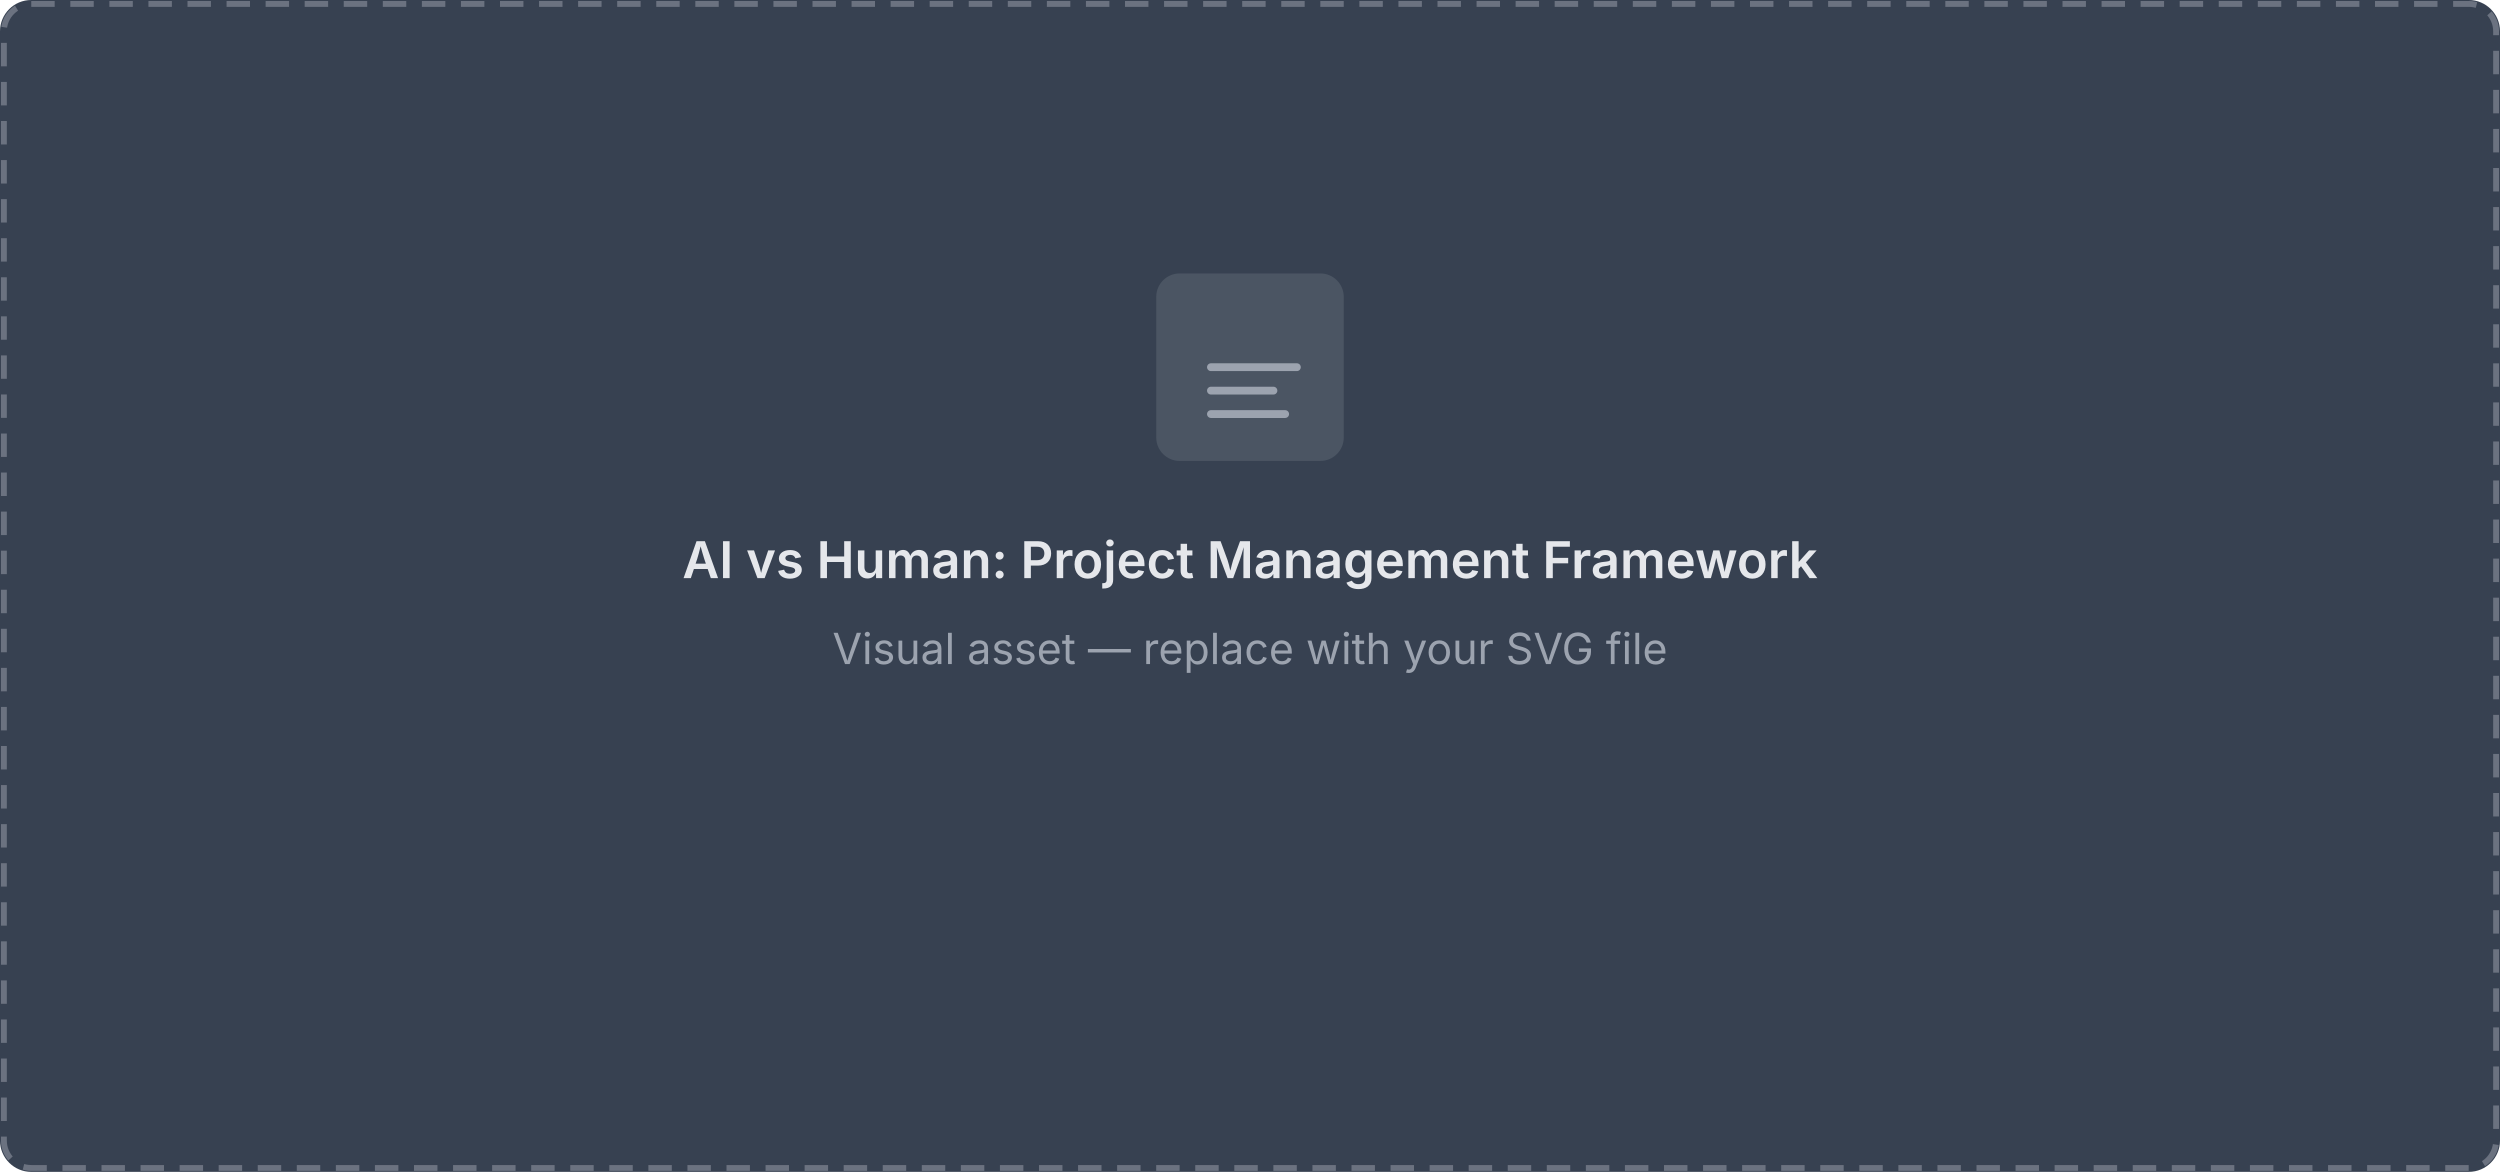
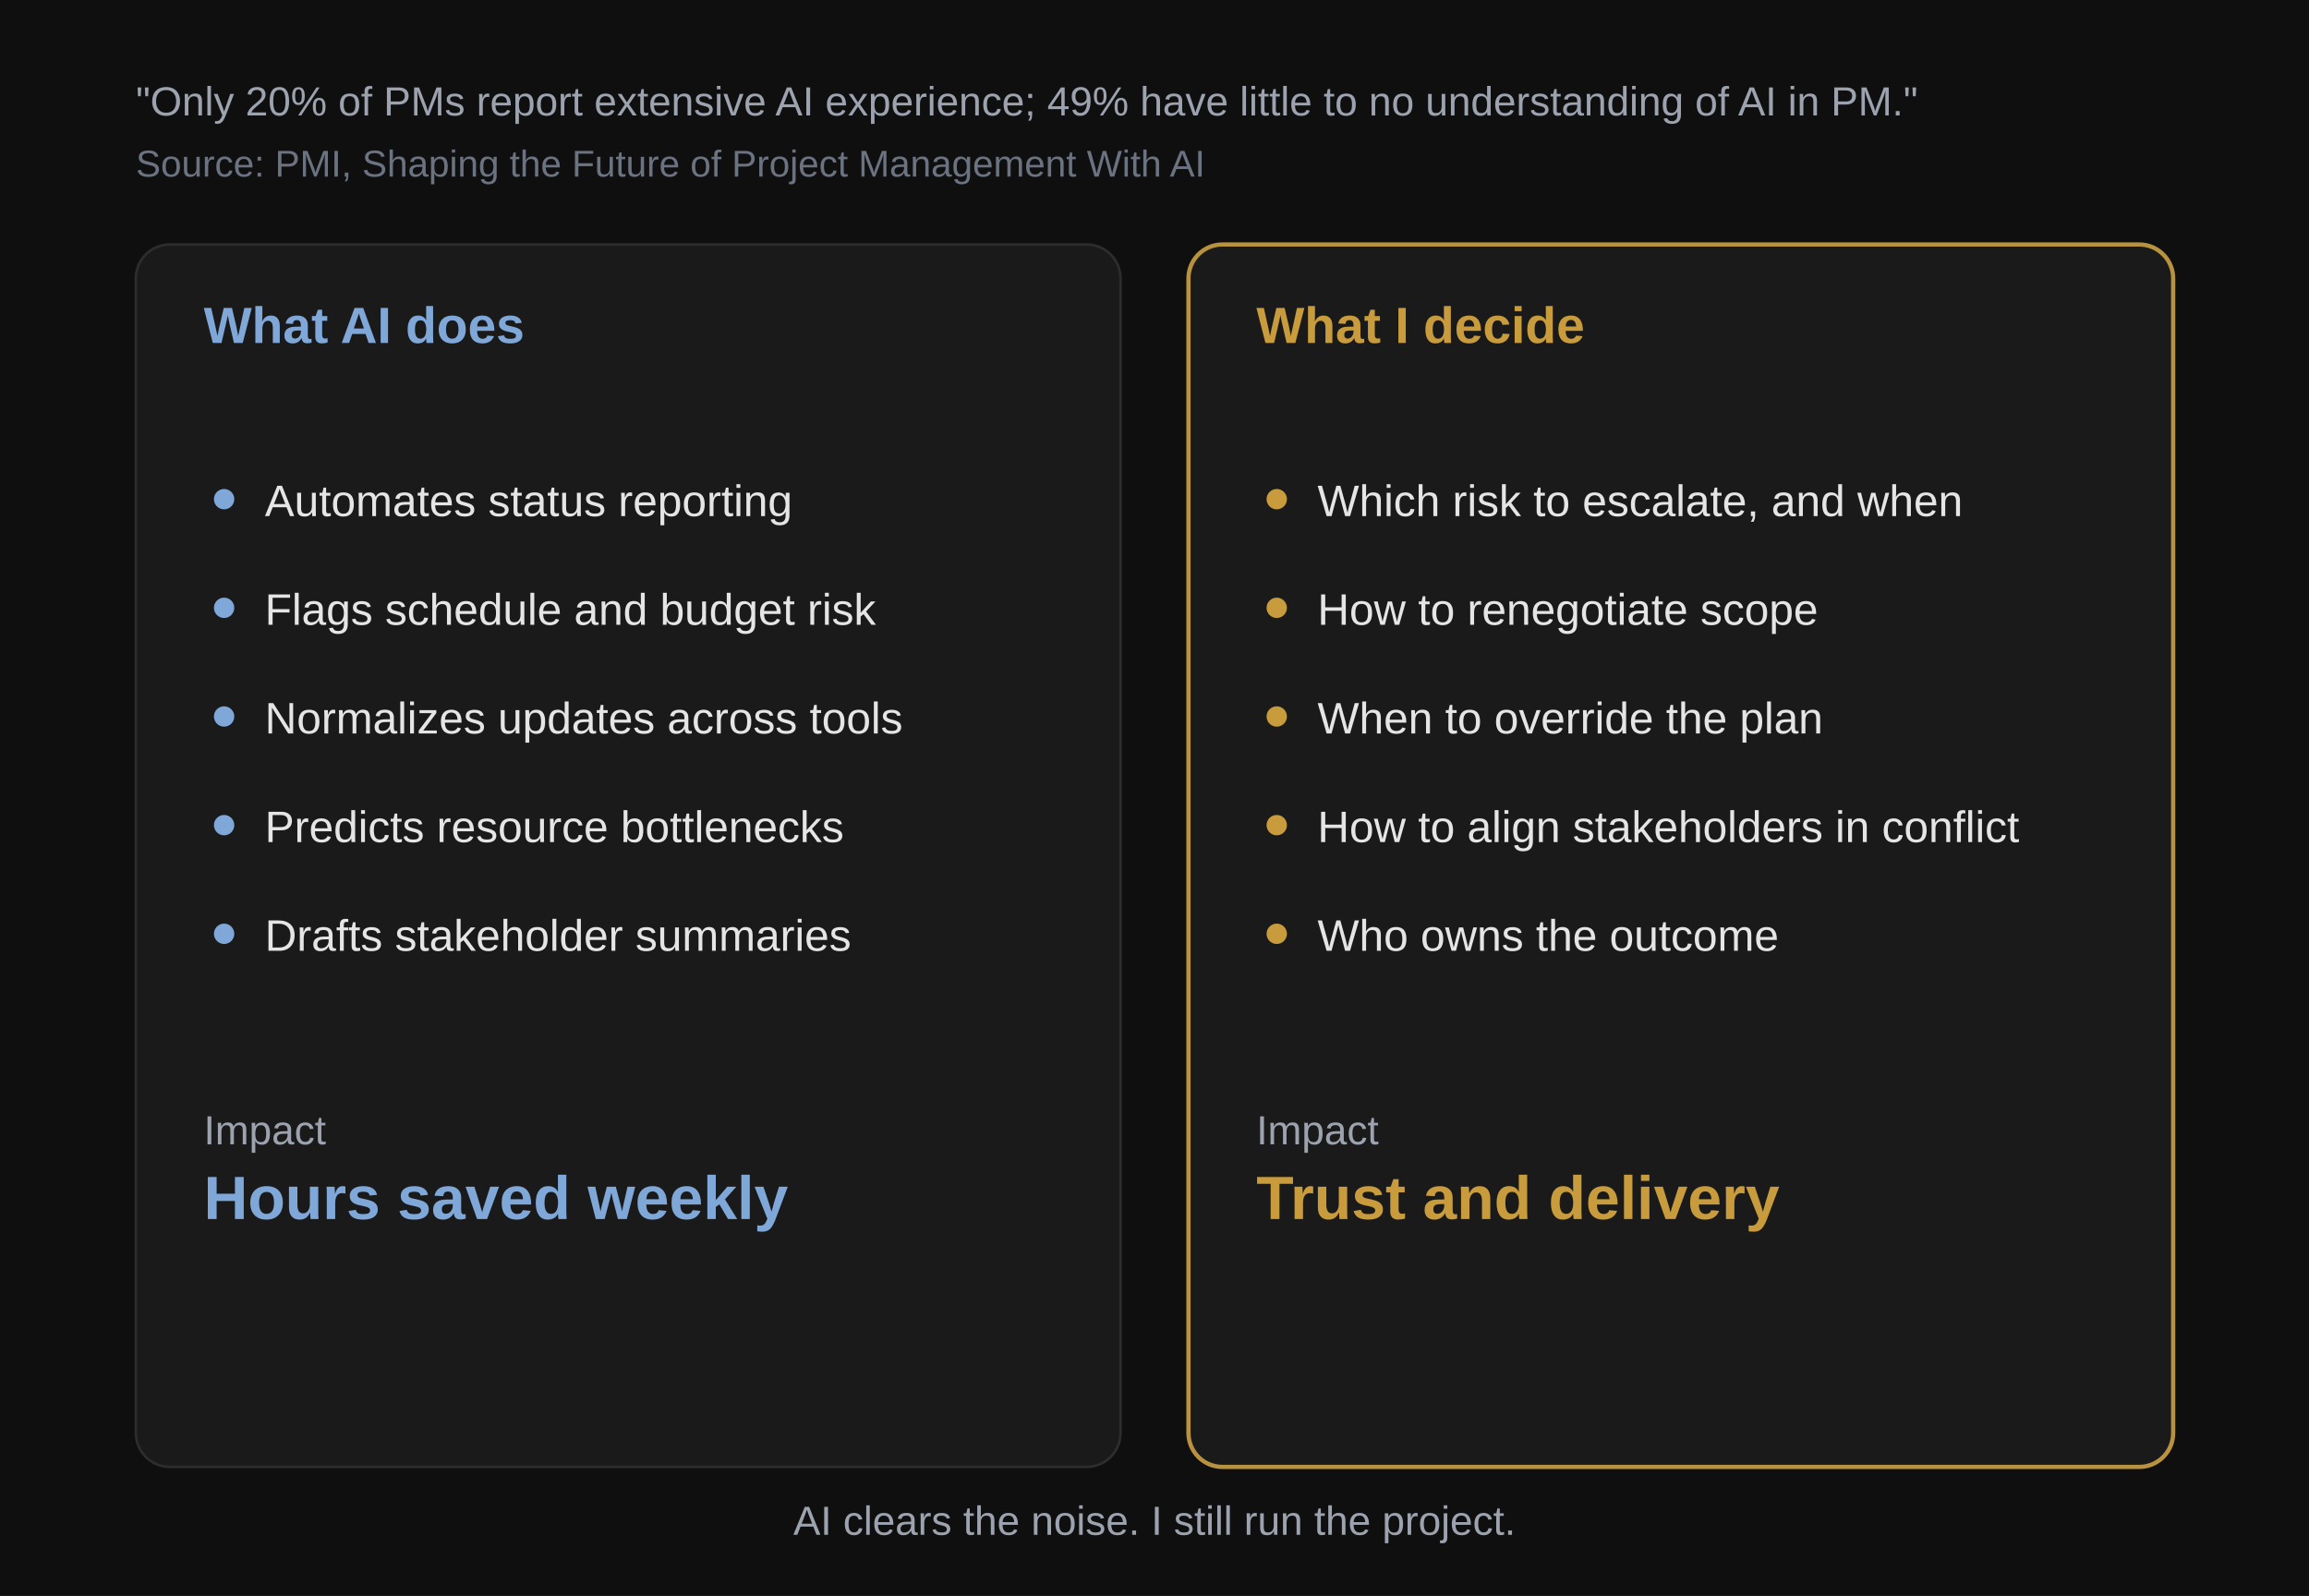
- <svg xmlns="http://www.w3.org/2000/svg" viewBox="0 0 640 300" width="640" height="300" role="img" aria-label="AI vs Human: Project Management Framework — asset pending">
-   <rect width="640" height="300" fill="#374151" rx="8" />
-   <rect x="1" y="1" width="638" height="298" fill="none" stroke="#6b7280" stroke-width="1.5" stroke-dasharray="6,4" rx="7" />
-   <rect x="296" y="70" width="48" height="48" rx="6" fill="#4b5563" />
-   <line x1="310" y1="94" x2="332" y2="94" stroke="#9ca3af" stroke-width="2" stroke-linecap="round" />
-   <line x1="310" y1="100" x2="326" y2="100" stroke="#9ca3af" stroke-width="2" stroke-linecap="round" />
-   <line x1="310" y1="106" x2="329" y2="106" stroke="#9ca3af" stroke-width="2" stroke-linecap="round" />
-   <text x="320" y="148" font-family="system-ui,-apple-system,sans-serif" font-size="13" fill="#e5e7eb" text-anchor="middle" font-weight="600">AI vs Human: Project Management Framework</text>
-   <text x="320" y="170" font-family="system-ui,-apple-system,sans-serif" font-size="11" fill="#9ca3af" text-anchor="middle">Visual asset — replace with your SVG file</text>
+ <svg xmlns="http://www.w3.org/2000/svg" width="680" height="470" viewBox="0 0 680 470" role="img">
+   <rect x="0" y="0" width="680" height="470" fill="#0F0F0F" />
+   <text x="40" y="34" font-family="Arial, sans-serif" font-size="12" fill="#9CA3AF">"Only 20% of PMs report extensive AI experience; 49% have little to no understanding of AI in PM."</text>
+   <text x="40" y="52" font-family="Arial, sans-serif" font-size="11" fill="#6B7280">Source: PMI, Shaping the Future of Project Management With AI</text>
+   <rect x="40" y="72" width="290" height="360" rx="10" fill="#1A1A1A" stroke="#2D2D2D" stroke-width="0.75" />
+   <text x="60" y="101" font-family="Arial, sans-serif" font-size="15" font-weight="bold" fill="#7FA8D9">What AI does</text>
+   <g font-family="Arial, sans-serif" font-size="13" fill="#E5E5E5">
+     <circle cx="66" cy="147" r="3" fill="#7FA8D9" />
+     <text x="78" y="152">Automates status reporting</text>
+     <circle cx="66" cy="179" r="3" fill="#7FA8D9" />
+     <text x="78" y="184">Flags schedule and budget risk</text>
+     <circle cx="66" cy="211" r="3" fill="#7FA8D9" />
+     <text x="78" y="216">Normalizes updates across tools</text>
+     <circle cx="66" cy="243" r="3" fill="#7FA8D9" />
+     <text x="78" y="248">Predicts resource bottlenecks</text>
+     <circle cx="66" cy="275" r="3" fill="#7FA8D9" />
+     <text x="78" y="280">Drafts stakeholder summaries</text>
+   </g>
+   <text x="60" y="337" font-family="Arial, sans-serif" font-size="12" fill="#9CA3AF">Impact</text>
+   <text x="60" y="359" font-family="Arial, sans-serif" font-size="18" font-weight="bold" fill="#7FA8D9">Hours saved weekly</text>
+   <rect x="350" y="72" width="290" height="360" rx="10" fill="#1A1A1A" stroke="#B8923F" stroke-width="1.25" />
+   <text x="370" y="101" font-family="Arial, sans-serif" font-size="15" font-weight="bold" fill="#C89B3C">What I decide</text>
+   <g font-family="Arial, sans-serif" font-size="13" fill="#E5E5E5">
+     <circle cx="376" cy="147" r="3" fill="#C89B3C" />
+     <text x="388" y="152">Which risk to escalate, and when</text>
+     <circle cx="376" cy="179" r="3" fill="#C89B3C" />
+     <text x="388" y="184">How to renegotiate scope</text>
+     <circle cx="376" cy="211" r="3" fill="#C89B3C" />
+     <text x="388" y="216">When to override the plan</text>
+     <circle cx="376" cy="243" r="3" fill="#C89B3C" />
+     <text x="388" y="248">How to align stakeholders in conflict</text>
+     <circle cx="376" cy="275" r="3" fill="#C89B3C" />
+     <text x="388" y="280">Who owns the outcome</text>
+   </g>
+   <text x="370" y="337" font-family="Arial, sans-serif" font-size="12" fill="#9CA3AF">Impact</text>
+   <text x="370" y="359" font-family="Arial, sans-serif" font-size="18" font-weight="bold" fill="#C89B3C">Trust and delivery</text>
+   <text x="340" y="452" text-anchor="middle" font-family="Arial, sans-serif" font-size="12" fill="#9CA3AF">AI clears the noise. I still run the project.</text>
</svg>
